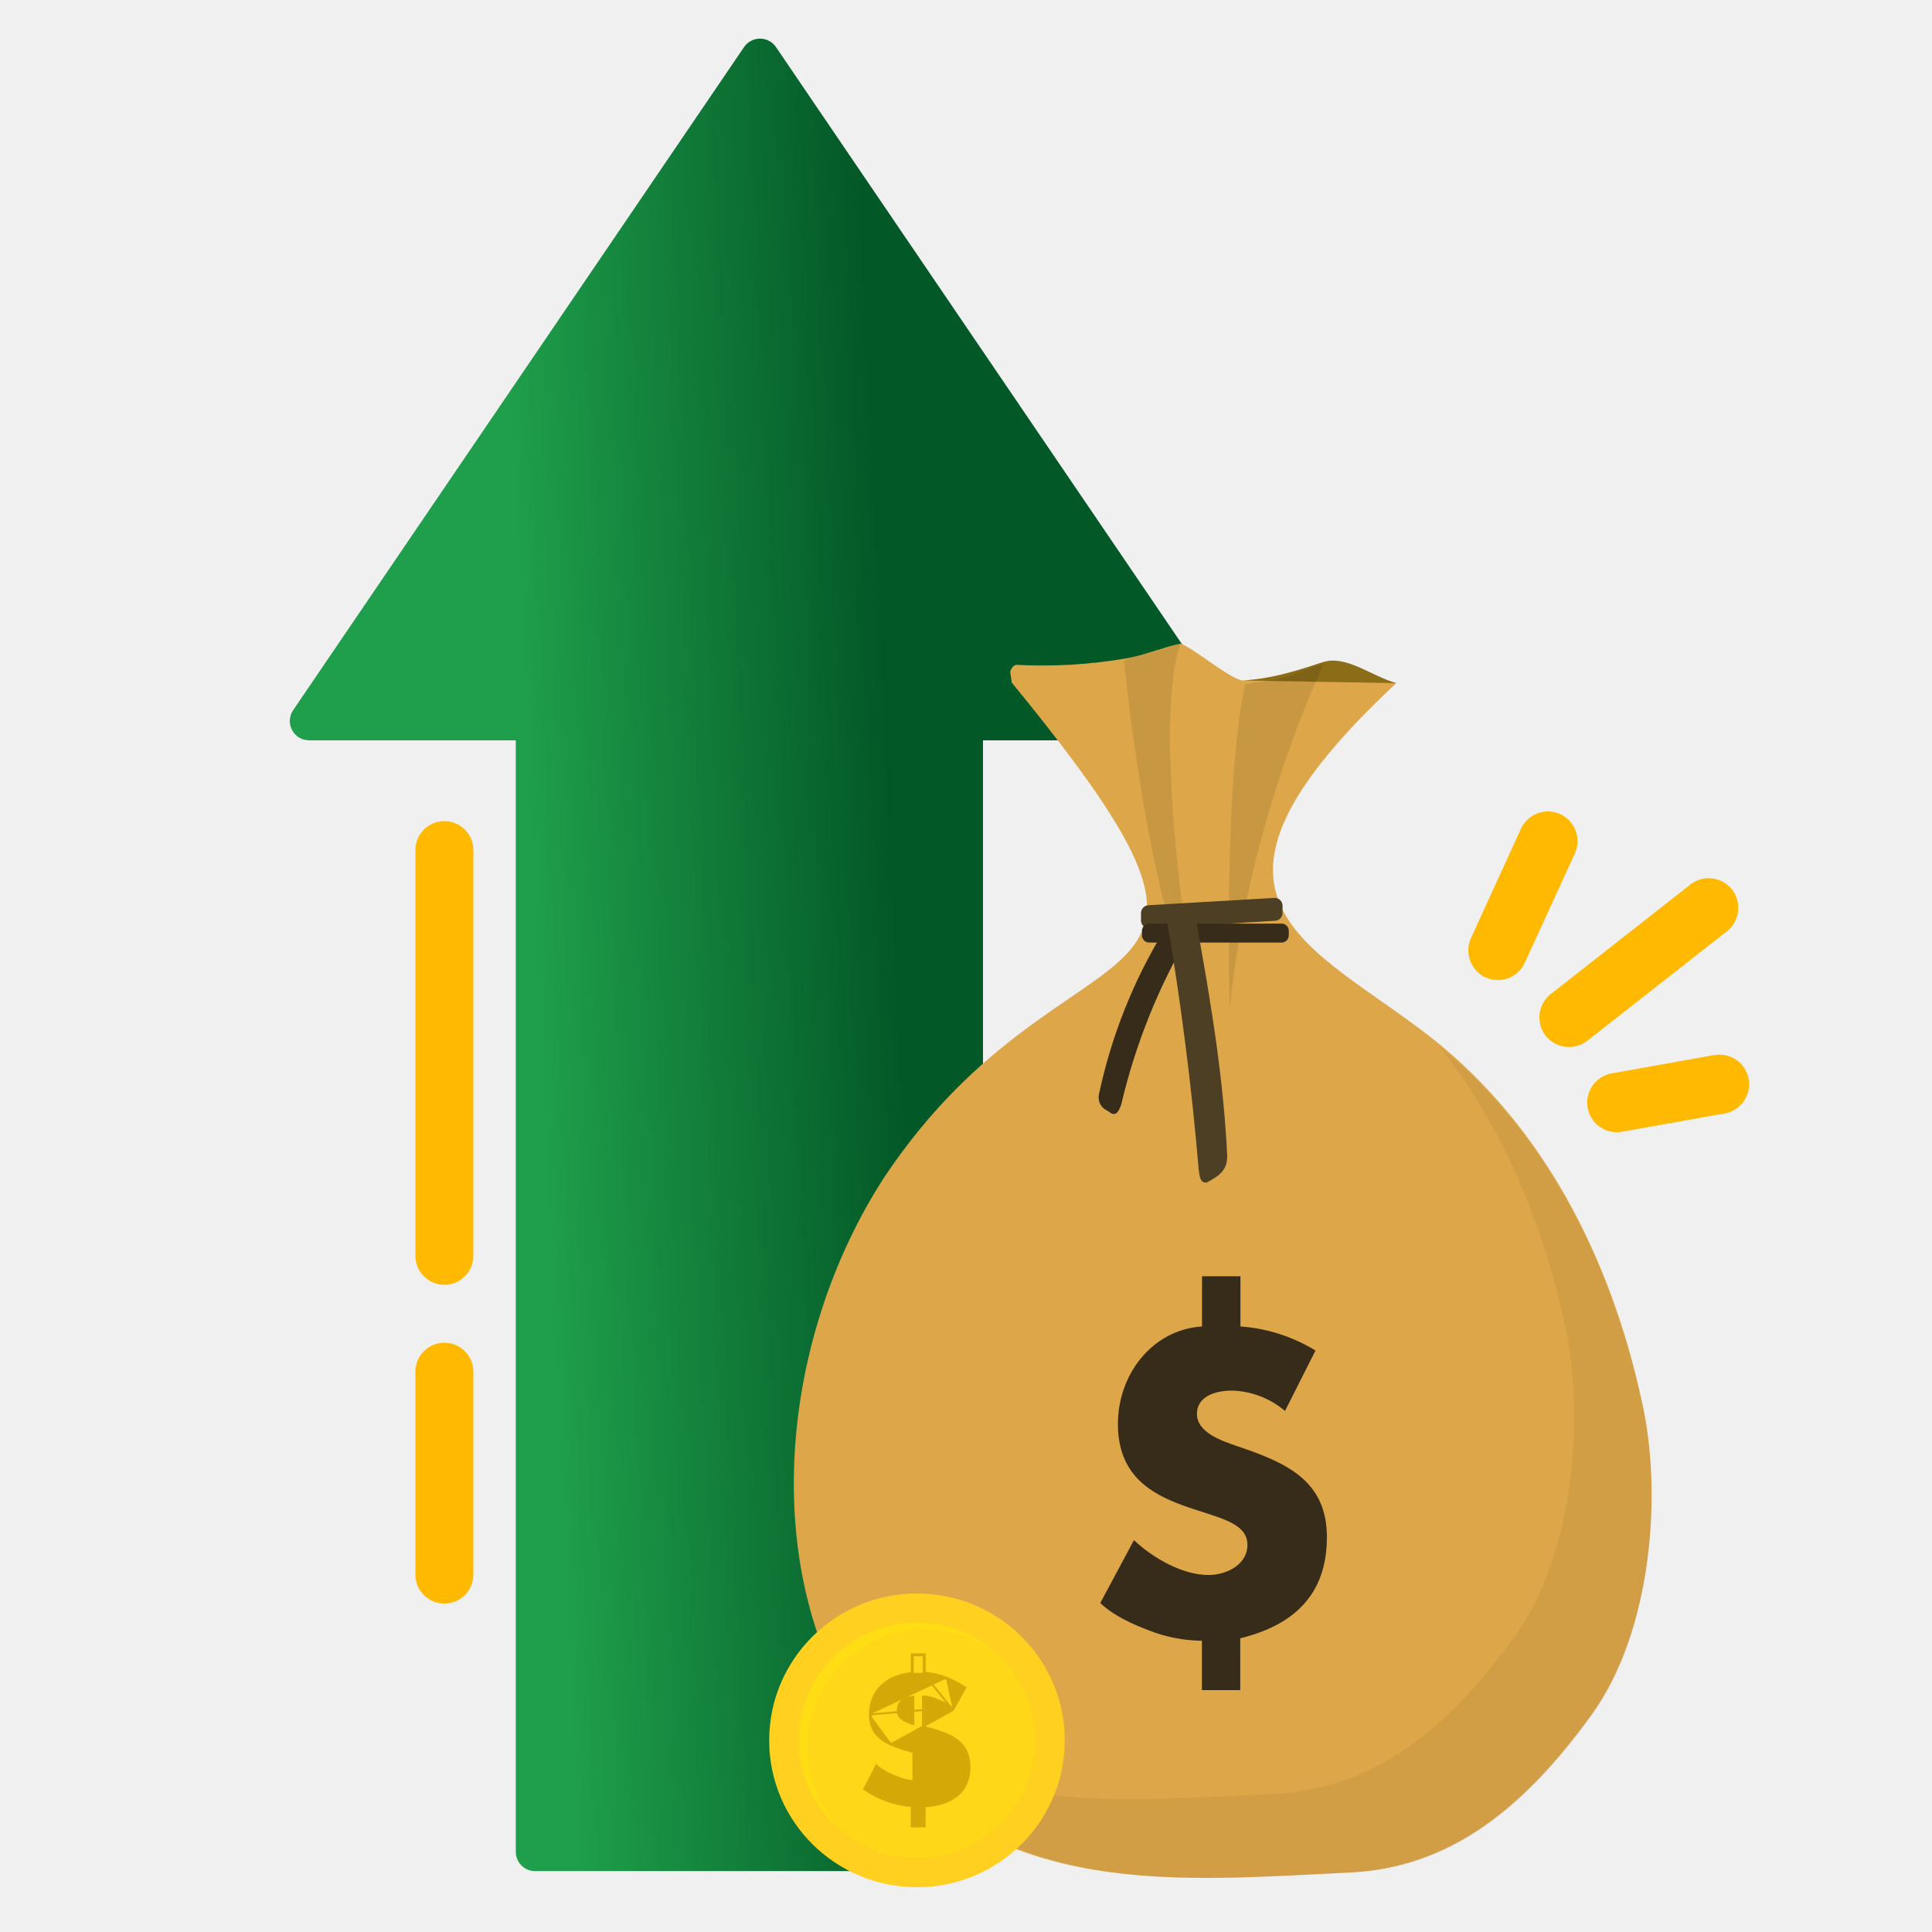
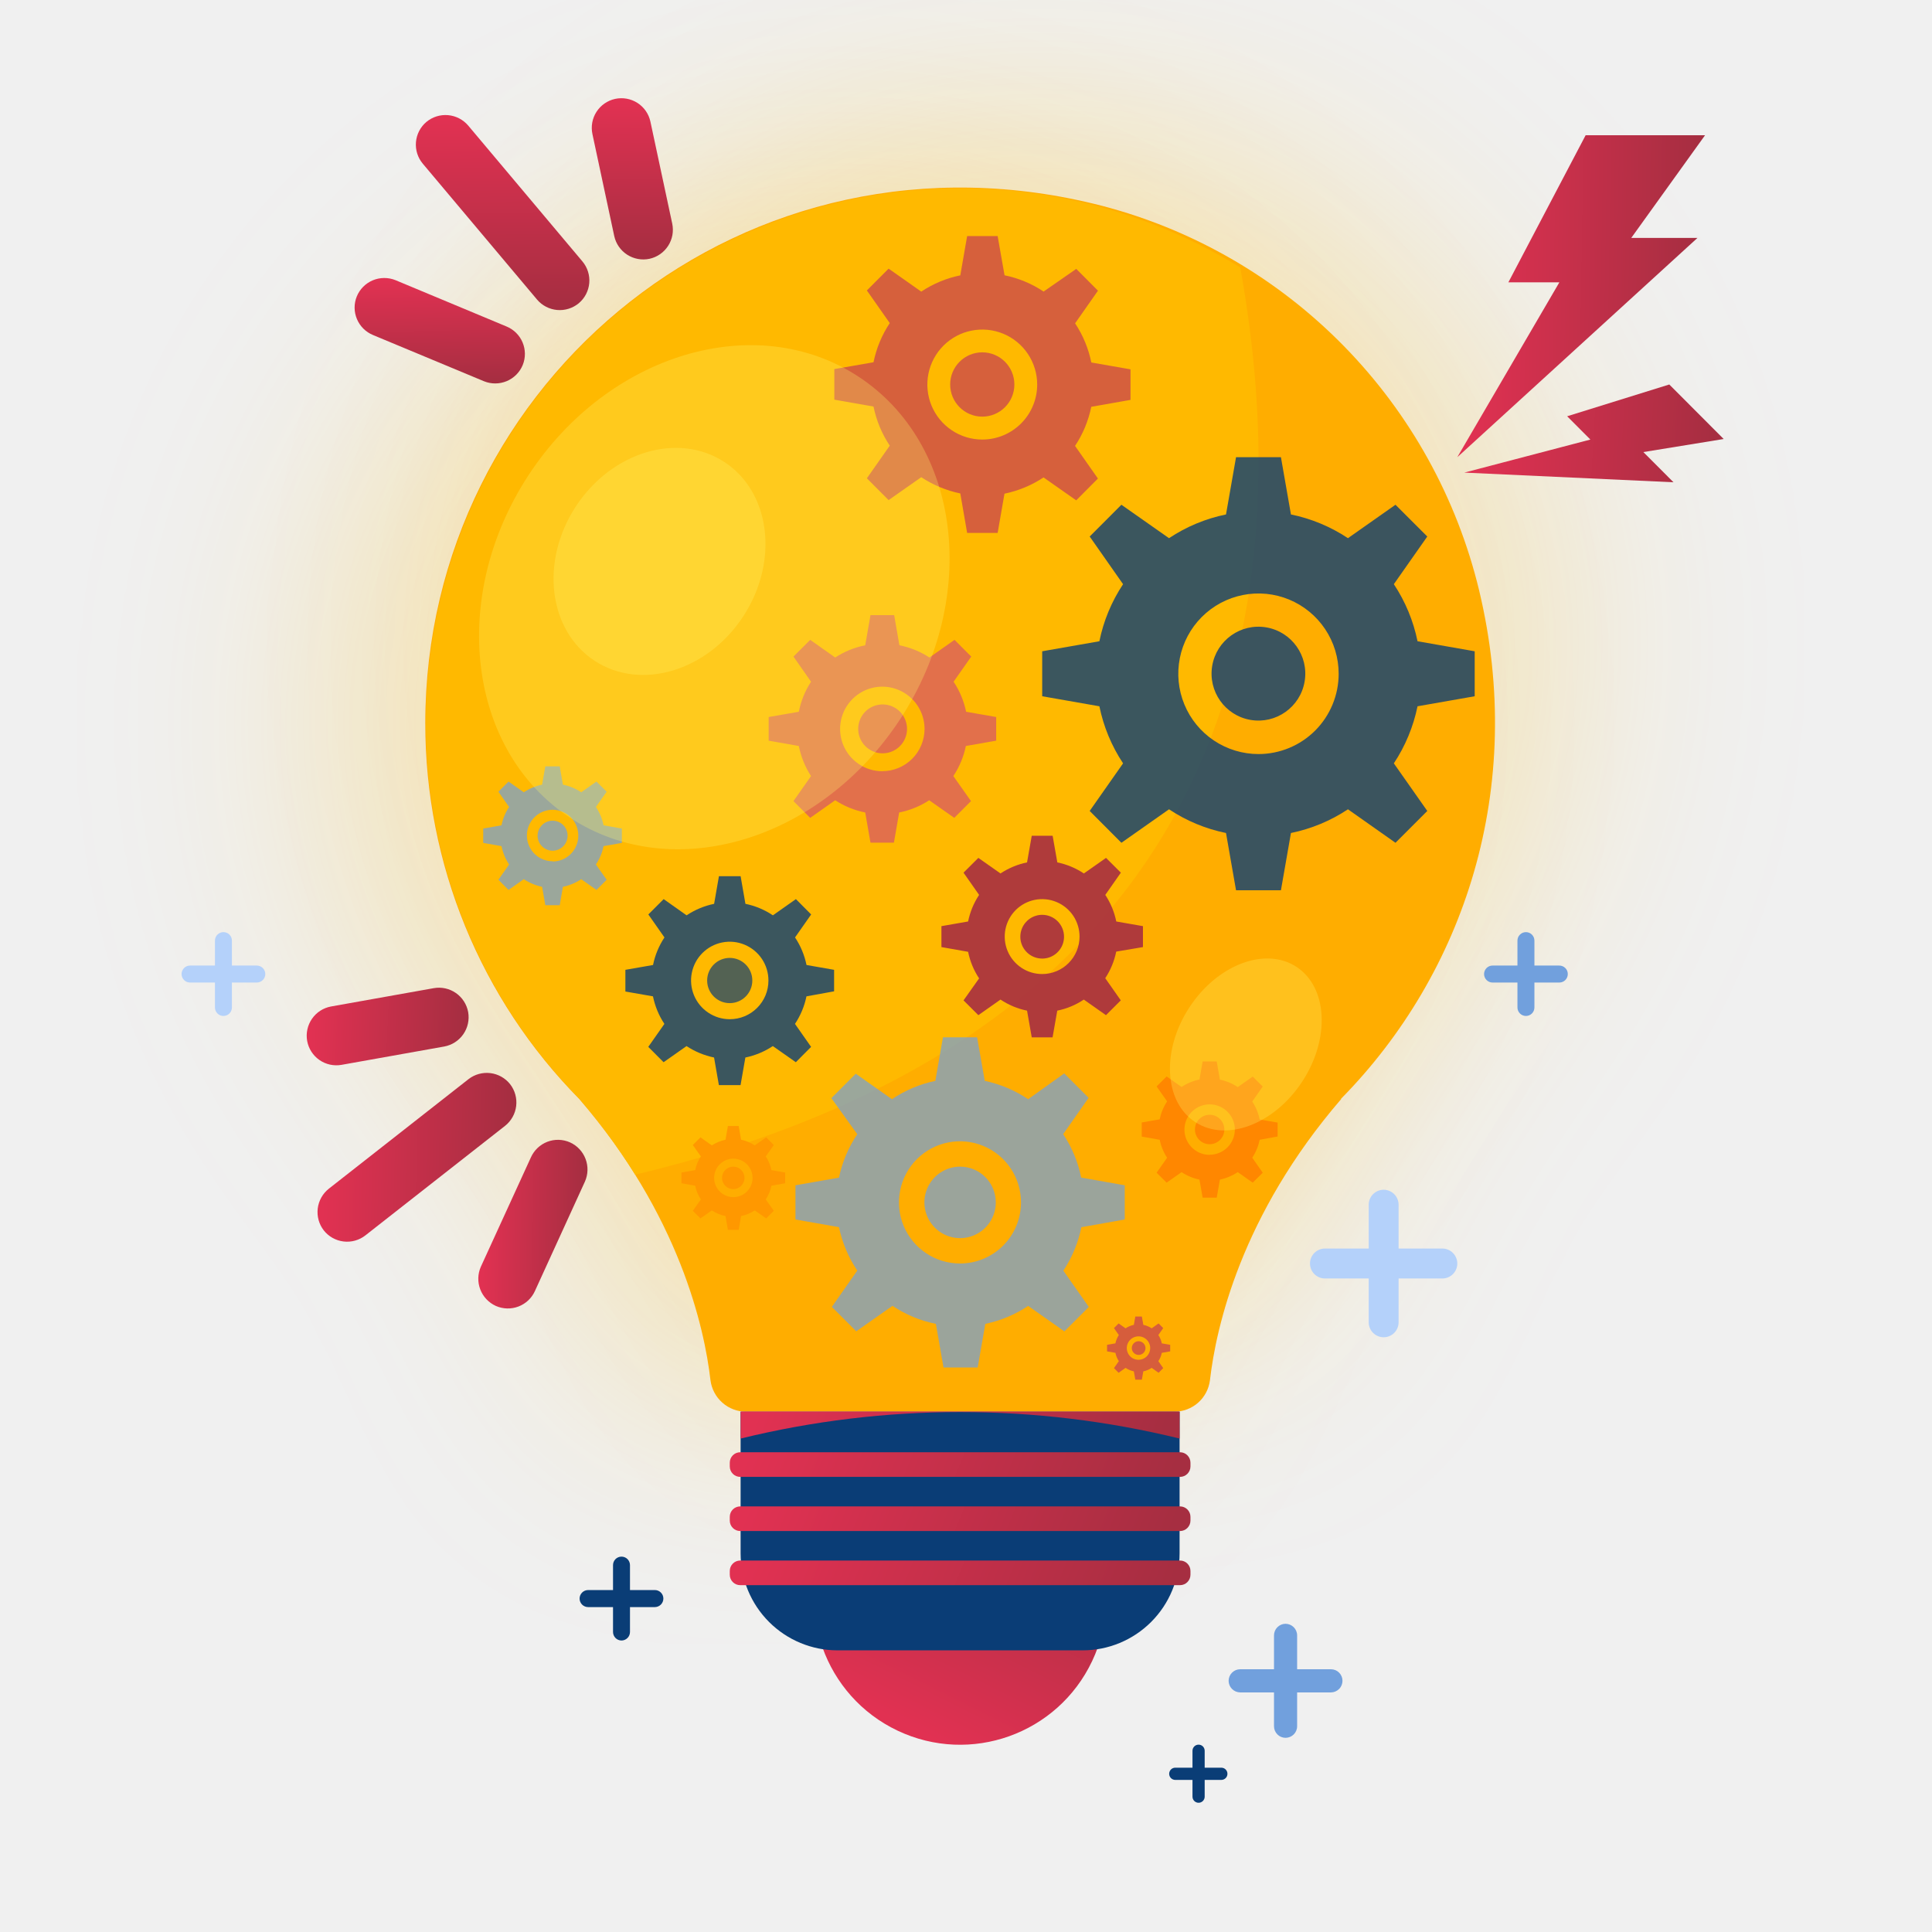
<svg xmlns="http://www.w3.org/2000/svg" width="100" height="100" viewBox="0 0 100 100" fill="none">
-   <path fill-rule="evenodd" clip-rule="evenodd" d="M40.165 2.438C39.768 1.854 38.908 1.854 38.511 2.438L15.175 36.756C14.723 37.42 15.199 38.319 16.002 38.319H26.697V95.849C26.697 96.401 27.145 96.849 27.697 96.849H49.879C50.431 96.849 50.879 96.401 50.879 95.849V38.319H62.674C63.477 38.319 63.953 37.42 63.501 36.756L40.165 2.438Z" fill="url(#paint0_linear)" />
-   <path d="M52.369 35.334C67.126 53.328 55.432 46.494 45.788 60.906C40.23 69.446 39.081 81.898 45.179 90.057C51.453 98.405 61.083 97.332 69.857 96.922C75.152 96.67 78.955 93.475 82.377 88.755C85.52 84.419 86.068 77.227 84.971 72.484C83.359 65.082 79.89 58.319 74.154 53.764C67.886 48.832 60.162 46.67 72.27 35.359C71.014 35.009 69.726 34.1 68.467 34.276C66.874 34.83 65.753 35.123 64.376 35.223C63.792 35.266 61.634 33.42 61.086 33.319C60.178 33.51 59.166 33.951 58.174 34.097C56.335 34.405 54.462 34.511 52.596 34.412C52.454 34.412 52.251 34.707 52.298 34.83L52.369 35.334Z" fill="#DDA749" />
-   <path d="M72.269 35.359C71.013 35.009 69.664 33.878 68.466 34.276C66.821 34.82 65.751 35.123 64.375 35.223" fill="#8C6D17" />
-   <g style="mix-blend-mode:multiply" opacity="0.1">
-     <g style="mix-blend-mode:multiply" opacity="0.5">
-       <path d="M84.981 72.589C83.403 65.337 80.045 58.703 74.51 54.166C77.72 58.23 79.824 63.203 80.977 68.502C82.045 73.229 81.508 80.396 78.393 84.703C74.989 89.407 71.212 92.593 65.947 92.841C58.817 93.175 51.112 93.951 45.133 89.663C45.231 89.804 45.326 89.95 45.43 90.088C51.668 98.406 61.237 97.337 69.958 96.928C75.224 96.677 79.001 93.494 82.405 88.792C85.512 84.482 86.049 77.316 84.981 72.589Z" fill="black" />
+   <g clip-path="url(#clip0)">
+     <g filter="url(#filter0_dd)">
+       <path d="M69.413 56.871C75.79 50.391 79.012 40.785 76.558 30.554C75.409 25.784 72.99 21.416 69.56 17.914C66.129 14.411 61.814 11.905 57.075 10.662C38.602 5.883 22.013 19.718 22.013 37.43C22.005 44.713 24.869 51.704 29.982 56.884C35.166 62.894 36.458 68.71 36.773 71.433C36.829 71.885 37.048 72.3 37.388 72.601C37.728 72.903 38.167 73.069 38.621 73.068H60.78C61.234 73.07 61.674 72.904 62.015 72.603C62.355 72.302 62.573 71.885 62.628 71.433C62.944 68.697 64.239 62.894 69.422 56.884L69.413 56.871Z" fill="#FFAD00" />
    </g>
+     <path d="M64.196 13.845C58.44 10.304 51.589 8.995 44.934 10.163C38.281 11.332 32.283 14.898 28.075 20.189C23.866 25.48 21.736 32.131 22.087 38.886C22.438 45.642 25.246 52.035 29.98 56.86C31.047 58.096 32.017 59.414 32.88 60.801C64.982 53.109 67.118 30.039 64.196 13.845Z" fill="#FFB900" />
+     <path opacity="0.7" d="M58.515 20.698V19.117L56.487 18.762C56.34 18.039 56.055 17.35 55.647 16.735L56.831 15.046L55.707 13.917L54.017 15.091C53.404 14.682 52.717 14.396 51.995 14.249L51.638 12.219H50.059L49.705 14.252C48.983 14.399 48.297 14.685 47.684 15.094L45.994 13.904L44.869 15.034L46.054 16.723C45.645 17.338 45.36 18.026 45.213 18.75L43.185 19.104V20.686L45.213 21.043C45.36 21.766 45.645 22.453 46.054 23.067L44.869 24.756L45.994 25.885L47.684 24.699C48.298 25.106 48.984 25.391 49.705 25.541L50.059 27.584H51.638L51.992 25.553C52.713 25.404 53.399 25.118 54.014 24.712L55.704 25.898L56.828 24.769L55.644 23.08C56.052 22.466 56.337 21.779 56.484 21.056L58.515 20.698ZM50.842 22.751C50.28 22.751 49.73 22.584 49.263 22.271C48.795 21.958 48.431 21.514 48.216 20.994C48.001 20.474 47.944 19.901 48.054 19.349C48.164 18.797 48.434 18.29 48.832 17.892C49.23 17.493 49.736 17.222 50.288 17.113C50.839 17.003 51.411 17.059 51.93 17.274C52.45 17.49 52.894 17.855 53.206 18.323C53.518 18.791 53.685 19.341 53.685 19.904C53.685 20.659 53.386 21.383 52.852 21.917C52.319 22.451 51.596 22.751 50.842 22.751Z" fill="#C43B55" />
+     <path opacity="0.7" d="M50.842 21.565C51.76 21.565 52.504 20.82 52.504 19.901C52.504 18.982 51.76 18.237 50.842 18.237C49.925 18.237 49.181 18.982 49.181 19.901C49.181 20.82 49.925 21.565 50.842 21.565Z" fill="#C43B55" />
+     <g opacity="0.7">
+       <path d="M51.563 38.337V37.113L50.006 36.841C49.892 36.286 49.672 35.757 49.358 35.285L50.271 33.985L49.405 33.119L48.107 34.033C47.635 33.724 47.107 33.509 46.553 33.4L46.282 31.841H45.056L44.784 33.4C44.23 33.509 43.703 33.724 43.23 34.033L41.935 33.119L41.07 33.985L41.979 35.285C41.671 35.758 41.456 36.287 41.347 36.841L39.787 37.113V38.337L41.347 38.612C41.457 39.167 41.672 39.695 41.979 40.169L41.07 41.465L41.935 42.332L43.23 41.421C43.703 41.73 44.23 41.945 44.784 42.054L45.056 43.616H46.269L46.541 42.054C47.094 41.945 47.622 41.73 48.095 41.421L49.393 42.332L50.258 41.465L49.345 40.169C49.659 39.696 49.879 39.168 49.993 38.612L51.563 38.337ZM45.669 39.919C45.236 39.919 44.814 39.79 44.454 39.55C44.095 39.309 43.815 38.968 43.649 38.568C43.484 38.168 43.441 37.728 43.525 37.303C43.609 36.879 43.817 36.489 44.123 36.182C44.429 35.876 44.818 35.668 45.242 35.583C45.666 35.499 46.106 35.542 46.505 35.708C46.905 35.874 47.246 36.154 47.486 36.514C47.726 36.874 47.855 37.297 47.855 37.73C47.854 38.31 47.623 38.866 47.213 39.276C46.803 39.685 46.248 39.916 45.669 39.916V39.919Z" fill="#D6516B" />
+       <path d="M46.948 37.727C46.948 37.976 46.874 38.22 46.736 38.428C46.598 38.636 46.401 38.798 46.172 38.894C45.941 38.99 45.688 39.016 45.444 38.969C45.199 38.921 44.974 38.802 44.797 38.627C44.619 38.451 44.498 38.227 44.447 37.983C44.397 37.739 44.419 37.485 44.513 37.254C44.606 37.022 44.765 36.823 44.971 36.682C45.177 36.542 45.419 36.465 45.669 36.462C45.836 36.46 46.002 36.491 46.157 36.553C46.312 36.616 46.453 36.709 46.572 36.827C46.691 36.944 46.786 37.084 46.85 37.239C46.915 37.394 46.948 37.559 46.948 37.727Z" fill="#D6516B" />
+     </g>
+     <g opacity="0.7">
+       <path d="M32.187 43.629V42.885L31.24 42.718C31.172 42.378 31.038 42.056 30.845 41.769L31.401 40.978L30.873 40.453L30.084 41.007C29.796 40.816 29.474 40.682 29.136 40.614L28.972 39.666H28.226L28.059 40.614C27.721 40.684 27.399 40.817 27.111 41.007L26.322 40.453L25.797 40.978L26.35 41.769C26.159 42.057 26.026 42.379 25.958 42.718L25.011 42.885V43.629L25.958 43.796C26.026 44.135 26.159 44.457 26.35 44.745L25.797 45.536L26.322 46.064L27.111 45.507C27.4 45.697 27.721 45.831 28.059 45.903L28.226 46.852H28.972L29.136 45.903C29.474 45.832 29.796 45.698 30.084 45.507L30.873 46.064L31.401 45.536L30.845 44.745C31.038 44.458 31.172 44.136 31.24 43.796L32.187 43.629ZM28.602 44.578C28.339 44.578 28.082 44.499 27.863 44.353C27.645 44.207 27.474 43.999 27.374 43.755C27.273 43.512 27.247 43.245 27.298 42.986C27.349 42.728 27.476 42.491 27.662 42.304C27.848 42.118 28.085 41.991 28.343 41.94C28.601 41.889 28.868 41.915 29.111 42.016C29.354 42.117 29.562 42.287 29.708 42.506C29.854 42.725 29.932 42.983 29.932 43.246C29.934 43.422 29.901 43.596 29.834 43.759C29.768 43.922 29.671 44.071 29.547 44.196C29.423 44.321 29.276 44.42 29.114 44.488C28.952 44.555 28.778 44.59 28.602 44.59V44.578Z" fill="#71A0DD" />
+       <path d="M29.379 43.259C29.379 43.412 29.333 43.562 29.247 43.69C29.161 43.818 29.04 43.917 28.897 43.975C28.755 44.034 28.599 44.049 28.449 44.018C28.298 43.988 28.16 43.913 28.052 43.804C27.943 43.696 27.87 43.557 27.84 43.406C27.81 43.255 27.826 43.099 27.885 42.957C27.944 42.815 28.043 42.694 28.171 42.608C28.299 42.523 28.449 42.477 28.602 42.477C28.705 42.477 28.806 42.498 28.9 42.537C28.995 42.576 29.081 42.634 29.153 42.706C29.225 42.779 29.282 42.865 29.321 42.96C29.36 43.055 29.38 43.156 29.379 43.259Z" fill="#71A0DD" />
+     </g>
+     <path d="M56.529 85.977C58.318 82.198 56.707 77.683 52.933 75.892C49.159 74.102 44.65 75.714 42.862 79.493C41.074 83.272 42.684 87.787 46.458 89.578C50.232 91.368 54.741 89.756 56.529 85.977Z" fill="url(#paint0_linear)" />
+     <path d="M38.334 73.072H61.055V80.397C61.055 81.73 60.526 83.008 59.585 83.95C58.643 84.893 57.367 85.422 56.035 85.422H43.353C42.022 85.422 40.745 84.893 39.804 83.95C38.863 83.008 38.334 81.73 38.334 80.397V73.072Z" fill="#0A3D76" />
+     <path d="M61.078 75.168H38.313C38.014 75.168 37.773 75.411 37.773 75.709V75.902C37.773 76.201 38.014 76.443 38.313 76.443H61.078C61.376 76.443 61.618 76.201 61.618 75.902V75.709C61.618 75.411 61.376 75.168 61.078 75.168Z" fill="url(#paint1_linear)" />
+     <path d="M61.078 77.971H38.313C38.014 77.971 37.773 78.213 37.773 78.512V78.705C37.773 79.003 38.014 79.246 38.313 79.246H61.078C61.376 79.246 61.618 79.003 61.618 78.705V78.512C61.618 78.213 61.376 77.971 61.078 77.971Z" fill="url(#paint2_linear)" />
+     <path d="M61.078 80.773H38.313C38.014 80.773 37.773 81.015 37.773 81.314V81.507C37.773 81.805 38.014 82.048 38.313 82.048H61.078C61.376 82.048 61.618 81.805 61.618 81.507V81.314C61.618 81.015 61.376 80.773 61.078 80.773Z" fill="url(#paint3_linear)" />
+     <path d="M38.334 74.46C45.798 72.631 53.593 72.631 61.058 74.46V73.059H38.334V74.46Z" fill="url(#paint4_linear)" />
+     <path opacity="0.27" d="M46.6 37.213C50.718 30.905 49.745 22.971 44.429 19.491C39.112 16.011 31.464 18.304 27.346 24.611C23.229 30.919 24.201 38.853 29.517 42.333C34.834 45.813 42.482 43.52 46.6 37.213Z" fill="#FFF76D" />
+     <path opacity="0.27" d="M38.473 31.897C40.327 29.056 39.889 25.482 37.494 23.915C35.1 22.347 31.655 23.38 29.8 26.221C27.946 29.062 28.384 32.635 30.779 34.203C33.173 35.77 36.618 34.738 38.473 31.897Z" fill="#FFF76D" />
+     <path opacity="0.7" d="M58.217 63.121V61.35L55.962 60.952C55.8 60.148 55.484 59.385 55.03 58.703L56.347 56.824L55.084 55.559L53.217 56.894C52.536 56.436 51.774 56.114 50.971 55.945L50.576 53.69H48.807L48.413 55.945C47.61 56.113 46.847 56.435 46.167 56.894L44.294 55.575L43.03 56.84L44.373 58.706C43.915 59.387 43.593 60.151 43.425 60.955L41.173 61.35V63.121L43.425 63.517C43.593 64.32 43.915 65.084 44.373 65.765L43.056 67.644L44.319 68.909L46.195 67.59C46.876 68.045 47.639 68.362 48.441 68.523L48.836 70.782H50.605L51 68.523C51.791 68.358 52.544 68.043 53.217 67.594L55.093 68.912L56.357 67.647L55.04 65.769C55.493 65.087 55.809 64.323 55.971 63.52L58.217 63.121ZM49.689 65.398C49.064 65.398 48.453 65.213 47.934 64.865C47.414 64.518 47.01 64.024 46.77 63.446C46.531 62.868 46.469 62.232 46.591 61.619C46.713 61.005 47.014 60.441 47.455 59.999C47.897 59.557 48.46 59.256 49.072 59.134C49.685 59.012 50.32 59.074 50.898 59.314C51.475 59.553 51.968 59.958 52.315 60.478C52.662 60.999 52.847 61.61 52.847 62.236C52.847 63.073 52.516 63.877 51.925 64.47C51.334 65.063 50.532 65.397 49.695 65.398H49.689Z" fill="#71A0DD" />
+     <path opacity="0.7" d="M51.542 62.236C51.542 62.602 51.434 62.959 51.231 63.264C51.028 63.568 50.739 63.805 50.402 63.945C50.064 64.085 49.693 64.122 49.334 64.05C48.976 63.979 48.646 63.803 48.388 63.544C48.13 63.285 47.953 62.956 47.882 62.597C47.811 62.238 47.847 61.866 47.987 61.528C48.127 61.19 48.364 60.901 48.668 60.697C48.972 60.494 49.329 60.385 49.694 60.385C50.185 60.385 50.655 60.58 51.001 60.927C51.348 61.274 51.542 61.745 51.542 62.236Z" fill="#71A0DD" />
+     <path opacity="0.8" d="M76.33 36.038V33.71L73.371 33.191C73.156 32.137 72.74 31.134 72.145 30.237L73.876 27.77L72.23 26.126L69.77 27.856C68.874 27.26 67.872 26.844 66.819 26.628L66.301 23.665H63.977L63.458 26.628C62.405 26.843 61.403 27.26 60.508 27.856L58.044 26.126L56.402 27.77L58.13 30.237C57.535 31.134 57.118 32.137 56.904 33.191L53.944 33.71V36.038L56.904 36.557C57.119 37.611 57.535 38.614 58.13 39.511L56.402 41.975L58.044 43.622L60.508 41.889C61.403 42.485 62.405 42.902 63.458 43.116L63.977 46.08H66.301L66.819 43.116C67.872 42.901 68.874 42.484 69.77 41.889L72.23 43.622L73.876 41.975L72.145 39.511C72.739 38.614 73.155 37.611 73.371 36.557L76.33 36.038ZM65.139 39.03C64.318 39.03 63.516 38.786 62.833 38.33C62.15 37.873 61.618 37.224 61.304 36.464C60.99 35.705 60.908 34.869 61.068 34.063C61.228 33.257 61.623 32.517 62.204 31.935C62.784 31.354 63.524 30.958 64.329 30.798C65.134 30.637 65.969 30.72 66.727 31.034C67.486 31.349 68.134 31.882 68.59 32.565C69.046 33.248 69.289 34.052 69.289 34.874C69.289 35.976 68.852 37.033 68.074 37.813C67.295 38.592 66.24 39.03 65.139 39.03Z" fill="#0A3D76" />
+     <path d="M67.527 35.275C67.752 33.952 66.863 32.698 65.542 32.473C64.221 32.248 62.968 33.139 62.744 34.461C62.52 35.784 63.409 37.038 64.73 37.263C66.05 37.487 67.303 36.597 67.527 35.275Z" fill="#3B545E" />
+     <path opacity="0.8" d="M43.173 51.311V50.198L41.745 49.948C41.641 49.439 41.439 48.954 41.151 48.522L41.985 47.332L41.196 46.538L40.005 47.377C39.574 47.088 39.091 46.886 38.583 46.782L38.334 45.352H37.212L36.963 46.782C36.454 46.887 35.971 47.089 35.538 47.377L34.351 46.538L33.558 47.332L34.392 48.522C34.105 48.955 33.904 49.439 33.801 49.948L32.37 50.198V51.321L33.798 51.571C33.901 52.08 34.102 52.564 34.389 52.997L33.555 54.186L34.347 54.98L35.535 54.145C35.968 54.431 36.452 54.631 36.96 54.737L37.209 56.166H38.331L38.58 54.737C39.087 54.632 39.57 54.431 40.002 54.145L41.192 54.98L41.982 54.186L41.148 52.997C41.436 52.564 41.638 52.08 41.742 51.571L43.173 51.311ZM37.772 52.754C37.375 52.754 36.988 52.636 36.659 52.415C36.329 52.195 36.072 51.881 35.921 51.515C35.77 51.148 35.73 50.745 35.808 50.356C35.885 49.967 36.076 49.609 36.357 49.329C36.637 49.049 36.994 48.858 37.383 48.781C37.772 48.704 38.174 48.744 38.54 48.897C38.906 49.049 39.218 49.306 39.438 49.636C39.658 49.967 39.775 50.355 39.774 50.751C39.775 51.015 39.723 51.276 39.623 51.519C39.522 51.762 39.374 51.983 39.188 52.169C39.002 52.355 38.781 52.502 38.538 52.603C38.295 52.703 38.035 52.754 37.772 52.754Z" fill="#0A3D76" />
+     <path opacity="0.7" d="M37.771 51.922C38.417 51.922 38.94 51.398 38.94 50.751C38.94 50.105 38.417 49.581 37.771 49.581C37.126 49.581 36.602 50.105 36.602 50.751C36.602 51.398 37.126 51.922 37.771 51.922Z" fill="#0A3D76" />
+     <path opacity="0.9" d="M59.159 49.021V47.937L57.778 47.696C57.679 47.205 57.486 46.738 57.21 46.32L58.015 45.169L57.248 44.404L56.101 45.21C55.684 44.933 55.218 44.738 54.727 44.638L54.484 43.259H53.403L53.16 44.638C52.67 44.738 52.203 44.933 51.786 45.21L50.639 44.404L49.872 45.169L50.678 46.32C50.401 46.738 50.208 47.205 50.109 47.696L48.728 47.937V49.021L50.109 49.265C50.208 49.756 50.401 50.223 50.678 50.641L49.872 51.779L50.639 52.545L51.786 51.738C52.203 52.017 52.669 52.212 53.16 52.311L53.403 53.693H54.481L54.724 52.311C55.215 52.212 55.682 52.017 56.098 51.738L57.245 52.545L58.012 51.779L57.207 50.631C57.483 50.214 57.676 49.746 57.775 49.255L59.159 49.021ZM53.944 50.416C53.56 50.417 53.186 50.303 52.867 50.091C52.548 49.878 52.299 49.575 52.152 49.221C52.005 48.866 51.967 48.476 52.041 48.1C52.116 47.724 52.3 47.378 52.571 47.106C52.842 46.835 53.188 46.65 53.563 46.576C53.939 46.501 54.329 46.54 54.683 46.687C55.037 46.834 55.339 47.083 55.552 47.402C55.764 47.721 55.877 48.097 55.877 48.48C55.877 48.994 55.673 49.486 55.31 49.849C54.948 50.212 54.456 50.416 53.944 50.416Z" fill="#A62E41" />
+     <path opacity="0.9" d="M55.074 48.48C55.075 48.705 55.009 48.924 54.885 49.11C54.761 49.297 54.585 49.443 54.378 49.529C54.172 49.615 53.944 49.638 53.725 49.594C53.505 49.551 53.303 49.444 53.145 49.285C52.986 49.127 52.878 48.925 52.834 48.706C52.791 48.486 52.813 48.258 52.898 48.051C52.984 47.844 53.129 47.667 53.315 47.542C53.501 47.418 53.719 47.351 53.943 47.351C54.243 47.351 54.53 47.47 54.742 47.682C54.954 47.894 55.073 48.181 55.074 48.48Z" fill="#A62E41" />
+     <path d="M40.639 61.246V60.689L39.928 60.566C39.879 60.312 39.779 60.071 39.635 59.857L40.052 59.266L39.657 58.87L39.066 59.285C38.851 59.143 38.611 59.044 38.358 58.991L38.235 58.282H37.676L37.553 58.991C37.301 59.044 37.061 59.143 36.846 59.285L36.255 58.87L35.86 59.266L36.277 59.857C36.133 60.071 36.033 60.312 35.983 60.566L35.273 60.689V61.246L35.983 61.372C36.033 61.626 36.133 61.866 36.277 62.081L35.86 62.672L36.255 63.064L36.846 62.65C37.06 62.793 37.3 62.893 37.553 62.944L37.676 63.656H38.235L38.358 62.944C38.611 62.893 38.851 62.793 39.066 62.65L39.657 63.064L40.052 62.672L39.635 62.081C39.779 61.866 39.878 61.626 39.928 61.372L40.639 61.246ZM37.954 61.964C37.758 61.963 37.566 61.904 37.402 61.794C37.239 61.684 37.112 61.529 37.037 61.346C36.962 61.164 36.943 60.964 36.982 60.771C37.021 60.578 37.116 60.401 37.255 60.262C37.394 60.123 37.572 60.028 37.764 59.99C37.957 59.952 38.157 59.972 38.339 60.047C38.52 60.123 38.676 60.25 38.785 60.414C38.894 60.578 38.952 60.77 38.952 60.967C38.952 61.099 38.926 61.228 38.876 61.349C38.826 61.47 38.753 61.58 38.66 61.673C38.567 61.766 38.457 61.839 38.336 61.889C38.215 61.939 38.085 61.964 37.954 61.964Z" fill="#FF9800" />
+     <path d="M37.953 61.549C38.274 61.549 38.535 61.289 38.535 60.967C38.535 60.646 38.274 60.385 37.953 60.385C37.632 60.385 37.372 60.646 37.372 60.967C37.372 61.289 37.632 61.549 37.953 61.549Z" fill="#FF9800" />
+     <path d="M66.13 58.826V58.105L65.201 57.944C65.133 57.612 65.003 57.296 64.816 57.014L65.359 56.239L64.841 55.723L64.067 56.267C63.787 56.08 63.473 55.949 63.142 55.882L62.978 54.942H62.248L62.084 55.875C61.753 55.942 61.439 56.073 61.158 56.261L60.385 55.717L59.866 56.233L60.41 57.008C60.223 57.29 60.093 57.606 60.024 57.937L59.096 58.099V58.829L60.024 58.994C60.093 59.325 60.223 59.641 60.41 59.924L59.866 60.699L60.385 61.214L61.158 60.67C61.439 60.857 61.754 60.988 62.084 61.056L62.248 61.989H62.978L63.142 61.056C63.472 60.987 63.786 60.856 64.067 60.67L64.841 61.214L65.359 60.699L64.816 59.924C65.003 59.641 65.133 59.325 65.201 58.994L66.13 58.826ZM62.611 59.775C62.353 59.775 62.101 59.698 61.887 59.555C61.672 59.411 61.505 59.207 61.406 58.969C61.307 58.73 61.282 58.467 61.332 58.214C61.382 57.961 61.507 57.728 61.689 57.545C61.871 57.362 62.104 57.238 62.357 57.188C62.61 57.137 62.872 57.163 63.111 57.262C63.349 57.361 63.553 57.528 63.696 57.743C63.839 57.958 63.916 58.21 63.916 58.469C63.914 58.814 63.776 59.145 63.532 59.388C63.287 59.632 62.956 59.769 62.611 59.769V59.775Z" fill="#FF8700" />
+     <path d="M62.611 59.225C63.031 59.225 63.372 58.883 63.372 58.462C63.372 58.041 63.031 57.7 62.611 57.7C62.19 57.7 61.85 58.041 61.85 58.462C61.85 58.883 62.19 59.225 62.611 59.225Z" fill="#FF8700" />
+     <g opacity="0.7">
+       <path d="M60.568 69.947V69.608L60.135 69.532C60.104 69.378 60.043 69.232 59.955 69.102L60.208 68.742L59.968 68.501L59.611 68.754C59.48 68.667 59.333 68.606 59.178 68.574L59.102 68.144H58.764L58.688 68.574C58.535 68.606 58.389 68.667 58.259 68.754L57.899 68.501L57.659 68.742L57.911 69.102C57.825 69.232 57.764 69.379 57.734 69.532L57.302 69.608V69.947L57.734 70.022C57.764 70.176 57.825 70.323 57.911 70.453L57.659 70.813L57.899 71.054L58.259 70.801C58.389 70.888 58.535 70.949 58.688 70.981L58.764 71.411H59.102L59.178 70.981C59.333 70.949 59.48 70.888 59.611 70.801L59.968 71.054L60.208 70.813L59.955 70.453C60.043 70.323 60.104 70.177 60.135 70.022L60.568 69.947ZM58.935 70.383C58.815 70.384 58.697 70.35 58.596 70.284C58.496 70.218 58.417 70.124 58.37 70.013C58.323 69.902 58.31 69.779 58.333 69.661C58.356 69.543 58.413 69.434 58.497 69.349C58.582 69.263 58.69 69.205 58.808 69.181C58.926 69.157 59.048 69.168 59.159 69.214C59.27 69.26 59.365 69.338 59.432 69.438C59.499 69.538 59.535 69.656 59.535 69.776C59.535 69.936 59.472 70.089 59.36 70.203C59.247 70.317 59.095 70.381 58.935 70.383Z" fill="#C43B55" />
+       <path d="M59.29 69.776C59.29 69.846 59.269 69.914 59.23 69.973C59.191 70.031 59.136 70.076 59.071 70.103C59.007 70.13 58.935 70.137 58.867 70.123C58.798 70.109 58.735 70.076 58.686 70.026C58.636 69.977 58.602 69.914 58.589 69.845C58.575 69.776 58.582 69.705 58.609 69.64C58.636 69.576 58.681 69.52 58.739 69.481C58.797 69.442 58.866 69.421 58.936 69.421C59.029 69.422 59.119 69.46 59.185 69.526C59.251 69.592 59.289 69.682 59.29 69.776Z" fill="#C43B55" />
+     </g>
+     <path opacity="0.27" d="M67.408 55.975C68.856 53.757 68.72 51.102 67.105 50.045C65.49 48.988 63.007 49.929 61.559 52.147C60.111 54.365 60.247 57.02 61.862 58.077C63.477 59.134 65.96 58.193 67.408 55.975Z" fill="#FFF76D" />
+     <path d="M16.758 63.684C16.509 63.363 16.397 62.956 16.446 62.552C16.495 62.148 16.701 61.78 17.02 61.527L24.251 55.856C24.572 55.607 24.978 55.495 25.382 55.544C25.785 55.593 26.153 55.8 26.405 56.119C26.654 56.44 26.766 56.846 26.717 57.25C26.668 57.653 26.461 58.021 26.143 58.273L18.912 63.944C18.592 64.194 18.186 64.308 17.782 64.259C17.378 64.21 17.01 64.004 16.758 63.684Z" fill="url(#paint5_linear)" />
+     <path d="M15.899 53.88C15.827 53.48 15.917 53.067 16.148 52.733C16.378 52.399 16.732 52.17 17.131 52.096L22.451 51.147C22.85 51.076 23.262 51.166 23.596 51.398C23.93 51.629 24.158 51.984 24.232 52.384C24.303 52.784 24.213 53.196 23.982 53.53C23.75 53.864 23.396 54.093 22.997 54.167L17.681 55.116C17.281 55.188 16.869 55.098 16.535 54.867C16.201 54.635 15.972 54.28 15.899 53.88Z" fill="url(#paint6_linear)" />
+     <path d="M25.663 67.594C26.034 67.758 26.455 67.77 26.835 67.625C27.214 67.481 27.521 67.192 27.688 66.822L30.275 61.16C30.441 60.789 30.453 60.366 30.308 59.986C30.164 59.605 29.875 59.298 29.505 59.13C29.133 58.964 28.712 58.953 28.332 59.098C27.953 59.244 27.646 59.534 27.48 59.905L24.89 65.563C24.724 65.935 24.713 66.358 24.858 66.738C25.003 67.119 25.293 67.426 25.663 67.594Z" fill="url(#paint7_linear)" />
+     <path d="M22.07 6.311C22.383 6.051 22.785 5.925 23.191 5.96C23.596 5.996 23.971 6.189 24.234 6.499L30.148 13.533C30.409 13.845 30.535 14.247 30.5 14.652C30.464 15.057 30.27 15.432 29.959 15.694C29.647 15.954 29.245 16.08 28.84 16.045C28.435 16.009 28.06 15.816 27.798 15.506L21.884 8.473C21.622 8.161 21.495 7.759 21.53 7.354C21.565 6.948 21.759 6.574 22.07 6.311Z" fill="url(#paint8_linear)" />
+     <path d="M31.84 5.118C32.237 5.033 32.652 5.108 32.994 5.327C33.336 5.546 33.577 5.892 33.664 6.289L34.794 11.572C34.879 11.97 34.803 12.384 34.582 12.726C34.362 13.067 34.016 13.308 33.619 13.395C33.221 13.48 32.806 13.404 32.464 13.184C32.122 12.964 31.881 12.618 31.794 12.222L30.664 6.941C30.579 6.543 30.654 6.129 30.875 5.787C31.095 5.445 31.442 5.205 31.84 5.118Z" fill="url(#paint9_linear)" />
+     <path d="M18.467 15.344C18.314 15.72 18.317 16.141 18.475 16.515C18.632 16.889 18.931 17.186 19.307 17.341L25.053 19.734C25.43 19.887 25.853 19.884 26.228 19.727C26.603 19.57 26.901 19.27 27.056 18.894C27.209 18.518 27.206 18.096 27.048 17.722C26.89 17.347 26.59 17.051 26.213 16.897L20.47 14.501C20.092 14.349 19.669 14.352 19.294 14.509C18.919 14.667 18.621 14.967 18.467 15.344Z" fill="url(#paint10_linear)" />
+     <path d="M88.253 7H82.072L78.073 14.613H80.713L75.429 23.665L87.861 12.314H84.434L88.253 7Z" fill="url(#paint11_linear)" />
+     <path d="M89.217 22.723L86.402 19.901L81.115 21.546L82.318 22.751L75.792 24.462L86.62 24.962L85.06 23.399L89.217 22.723Z" fill="url(#paint12_linear)" />
+     <path d="M71.618 69.216C71.412 69.216 71.216 69.135 71.07 68.989C70.925 68.844 70.844 68.647 70.844 68.441V62.356C70.845 62.151 70.926 61.954 71.071 61.809C71.216 61.664 71.413 61.582 71.618 61.581C71.823 61.582 72.019 61.664 72.164 61.809C72.309 61.954 72.391 62.151 72.391 62.356V68.441C72.391 68.647 72.31 68.844 72.165 68.989C72.02 69.135 71.823 69.216 71.618 69.216Z" fill="#B4D1FA" />
+     <path d="M75.43 65.399C75.43 65.604 75.348 65.801 75.203 65.947C75.058 66.092 74.861 66.174 74.656 66.174H68.579C68.373 66.174 68.177 66.092 68.031 65.947C67.886 65.801 67.805 65.604 67.805 65.399C67.805 65.193 67.887 64.997 68.032 64.852C68.177 64.706 68.374 64.624 68.579 64.624H74.656C74.861 64.624 75.057 64.706 75.202 64.852C75.347 64.997 75.429 65.193 75.43 65.399Z" fill="#B4D1FA" />
+     <path d="M66.539 89.949C66.381 89.949 66.229 89.886 66.117 89.773C66.005 89.661 65.942 89.509 65.942 89.351V84.648C65.942 84.489 66.005 84.337 66.117 84.224C66.229 84.111 66.381 84.048 66.539 84.047C66.698 84.048 66.85 84.111 66.963 84.224C67.075 84.336 67.139 84.489 67.139 84.648V89.351C67.139 89.51 67.075 89.662 66.963 89.774C66.85 89.886 66.698 89.949 66.539 89.949Z" fill="#71A0DD" />
+     <path d="M69.487 86.998C69.487 87.156 69.424 87.309 69.312 87.421C69.2 87.534 69.049 87.598 68.89 87.599H64.193C64.034 87.598 63.882 87.534 63.77 87.422C63.657 87.309 63.594 87.157 63.593 86.998C63.594 86.839 63.657 86.687 63.77 86.575C63.882 86.463 64.034 86.4 64.193 86.4H68.89C69.048 86.4 69.2 86.463 69.312 86.575C69.424 86.687 69.487 86.839 69.487 86.998Z" fill="#71A0DD" />
+     <path d="M78.982 52.586C78.866 52.586 78.754 52.54 78.672 52.457C78.589 52.375 78.543 52.263 78.543 52.147V48.686C78.543 48.57 78.589 48.458 78.672 48.376C78.754 48.293 78.866 48.247 78.982 48.247C79.099 48.247 79.21 48.293 79.293 48.376C79.375 48.458 79.421 48.57 79.421 48.686V52.147C79.421 52.263 79.375 52.375 79.293 52.457C79.21 52.54 79.099 52.586 78.982 52.586Z" fill="#71A0DD" />
+     <path d="M81.149 50.416C81.149 50.533 81.103 50.645 81.021 50.727C80.938 50.81 80.827 50.856 80.71 50.856H77.254C77.138 50.856 77.026 50.81 76.944 50.727C76.862 50.645 76.815 50.533 76.815 50.416C76.815 50.3 76.862 50.188 76.944 50.105C77.026 50.023 77.138 49.977 77.254 49.977H80.698C80.756 49.975 80.815 49.985 80.869 50.007C80.924 50.028 80.974 50.06 81.016 50.101C81.058 50.142 81.092 50.191 81.115 50.245C81.138 50.299 81.149 50.358 81.149 50.416Z" fill="#71A0DD" />
+     <path d="M32.169 84.913C32.052 84.912 31.94 84.865 31.858 84.782C31.776 84.7 31.73 84.587 31.73 84.471V81.01C31.73 80.894 31.776 80.782 31.858 80.699C31.94 80.617 32.052 80.571 32.169 80.571C32.285 80.571 32.397 80.617 32.479 80.699C32.561 80.782 32.608 80.894 32.608 81.01V84.471C32.608 84.587 32.562 84.7 32.479 84.782C32.397 84.865 32.285 84.912 32.169 84.913Z" fill="#0A3D76" />
+     <path d="M34.336 82.74C34.336 82.857 34.29 82.969 34.208 83.052C34.125 83.135 34.014 83.182 33.897 83.183H30.441C30.324 83.183 30.212 83.137 30.128 83.053C30.046 82.971 29.999 82.858 29.999 82.74C30 82.624 30.047 82.512 30.13 82.429C30.212 82.347 30.325 82.301 30.441 82.301H33.897C34.013 82.301 34.125 82.347 34.207 82.43C34.29 82.512 34.336 82.624 34.336 82.74Z" fill="#0A3D76" />
+     <path d="M11.565 52.586C11.449 52.586 11.337 52.54 11.255 52.457C11.172 52.375 11.126 52.263 11.126 52.147V48.686C11.126 48.57 11.172 48.458 11.255 48.376C11.337 48.293 11.449 48.247 11.565 48.247C11.681 48.247 11.793 48.293 11.876 48.376C11.958 48.458 12.004 48.57 12.004 48.686V52.147C12.004 52.263 11.958 52.375 11.876 52.457C11.793 52.54 11.681 52.586 11.565 52.586Z" fill="#B4D1FA" />
+     <path d="M13.732 50.416C13.731 50.533 13.684 50.645 13.602 50.727C13.519 50.81 13.407 50.856 13.29 50.856H9.838C9.721 50.856 9.609 50.81 9.527 50.727C9.445 50.645 9.398 50.533 9.398 50.416C9.398 50.3 9.445 50.188 9.527 50.106C9.609 50.023 9.721 49.977 9.838 49.977H13.293C13.409 49.978 13.521 50.024 13.603 50.106C13.685 50.189 13.731 50.3 13.732 50.416Z" fill="#B4D1FA" />
+     <path d="M62.038 93.311C61.955 93.311 61.874 93.277 61.815 93.218C61.756 93.159 61.723 93.078 61.723 92.994V90.619C61.723 90.535 61.756 90.455 61.815 90.395C61.874 90.336 61.955 90.303 62.038 90.303C62.122 90.303 62.203 90.336 62.262 90.395C62.321 90.455 62.354 90.535 62.354 90.619V93.007C62.351 93.089 62.316 93.166 62.258 93.222C62.199 93.279 62.12 93.311 62.038 93.311Z" fill="#0A3D76" />
+     <path d="M63.532 91.811C63.532 91.895 63.499 91.976 63.44 92.035C63.38 92.094 63.3 92.128 63.216 92.128H60.831C60.748 92.128 60.667 92.094 60.608 92.035C60.549 91.976 60.516 91.895 60.516 91.811C60.516 91.728 60.549 91.647 60.608 91.588C60.667 91.528 60.748 91.495 60.831 91.495H63.216C63.3 91.495 63.38 91.528 63.44 91.588C63.499 91.647 63.532 91.728 63.532 91.811Z" fill="#0A3D76" />
  </g>
-   <g style="mix-blend-mode:multiply" opacity="0.1">
-     <path d="M68.519 34.367C68.519 34.367 64.609 42.397 63.652 52.176C63.652 52.176 63.315 40.536 64.455 35.404C64.403 35.431 65.179 35.313 66.221 35.128C66.874 34.99 67.787 34.51 68.519 34.367Z" fill="black" />
-   </g>
-   <g style="mix-blend-mode:multiply" opacity="0.1">
-     <path d="M58.181 34.215C58.181 34.215 59.31 46.098 61.877 51.677C61.877 51.677 59.546 38.109 61.082 33.319C61.082 33.319 60.454 33.542 59.746 33.746C59.338 33.87 58.573 33.967 58.181 34.215Z" fill="black" />
-   </g>
-   <path d="M58.693 79.718C59.678 80.642 61.194 81.522 62.559 81.522C63.456 81.522 64.567 81.006 64.567 79.956C64.567 78.751 62.902 78.535 61.213 77.915C59.524 77.294 57.862 76.324 57.862 73.704C57.862 71.169 59.612 68.828 62.217 68.657V66.059H64.205V68.657C65.58 68.755 66.912 69.183 68.09 69.903L66.511 73.031C65.742 72.377 64.775 72.005 63.769 71.977C62.828 71.977 61.953 72.322 61.953 73.18C61.953 74.17 63.3 74.597 64.046 74.856C66.48 75.684 68.68 76.575 68.68 79.558C68.68 82.542 66.971 84.114 64.196 84.798V87.481H62.211V84.925C61.272 84.916 60.343 84.734 59.469 84.39C58.572 84.045 57.654 83.637 56.949 82.973L58.693 79.718Z" fill="#362C19" />
-   <path d="M66.003 47.659L59.486 48.048C59.432 48.051 59.378 48.044 59.328 48.026C59.277 48.008 59.23 47.98 59.19 47.944C59.15 47.908 59.118 47.864 59.095 47.815C59.073 47.766 59.06 47.713 59.058 47.659V47.273C59.055 47.167 59.093 47.064 59.164 46.986C59.235 46.908 59.334 46.86 59.439 46.854L65.957 46.476C66.011 46.473 66.065 46.48 66.116 46.499C66.167 46.517 66.214 46.545 66.254 46.582C66.294 46.619 66.326 46.663 66.348 46.713C66.371 46.763 66.383 46.816 66.384 46.871V47.259C66.383 47.362 66.343 47.461 66.272 47.535C66.202 47.609 66.105 47.654 66.003 47.659Z" fill="#4D3F24" />
-   <path d="M66.334 47.805H59.481C59.275 47.805 59.108 47.973 59.108 48.18V48.412C59.108 48.619 59.275 48.787 59.481 48.787H66.334C66.54 48.787 66.707 48.619 66.707 48.412V48.18C66.707 47.973 66.54 47.805 66.334 47.805Z" fill="#362C19" />
-   <path d="M58.032 57.185C58.756 54.086 59.944 51.116 61.555 48.376C61.662 48.101 61.424 48.032 61.155 47.924L60.949 47.841C60.82 47.79 60.676 47.791 60.548 47.846C60.42 47.901 60.319 48.004 60.267 48.134C58.679 50.731 57.541 53.579 56.899 56.559C56.852 56.705 56.85 56.863 56.894 57.011C56.937 57.158 57.024 57.289 57.143 57.386L57.538 57.634C57.807 57.753 57.925 57.455 58.032 57.185Z" fill="#362C19" />
-   <path d="M62.039 60.491C61.685 56.241 61.096 51.666 60.375 47.494C60.325 47.097 60.616 47.088 60.953 47.044L61.211 47.011C61.389 47.005 61.562 47.07 61.693 47.191C61.824 47.312 61.902 47.48 61.91 47.659C62.76 52.292 63.333 56.021 63.517 59.771C63.558 60.566 63.092 60.874 62.459 61.208C62.121 61.249 62.088 60.897 62.039 60.491Z" fill="#4D3F24" />
-   <path d="M47.462 97.683C51.687 97.683 55.111 94.279 55.111 90.082C55.111 85.883 51.687 82.48 47.462 82.48C43.238 82.48 39.813 85.883 39.813 90.082C39.813 94.279 43.238 97.683 47.462 97.683Z" fill="#FFD01F" />
-   <g style="mix-blend-mode:soft-light" opacity="0.5">
-     <path d="M51.799 94.392C54.195 92.011 54.195 88.152 51.799 85.771C49.404 83.391 45.52 83.391 43.124 85.771C40.729 88.152 40.729 92.011 43.124 94.392C45.52 96.773 49.404 96.773 51.799 94.392Z" fill="#F2C94C" />
-   </g>
-   <path d="M49.322 88.511L49.275 88.463C49.216 88.402 49.148 88.351 49.074 88.311L49.072 88.31L49.072 88.31C48.953 88.239 48.832 88.176 48.707 88.119L48.707 88.119C48.555 88.05 48.4 87.99 48.24 87.94C48.088 87.893 47.932 87.86 47.773 87.841V89.379L47.973 89.427L47.975 89.427L47.975 89.427C48.3 89.516 48.601 89.611 48.877 89.712C49.13 89.803 49.365 89.933 49.576 90.099L49.576 90.099C49.765 90.251 49.917 90.442 50.023 90.659L50.024 90.661L50.024 90.661C50.135 90.913 50.188 91.186 50.18 91.461C50.188 91.775 50.123 92.086 49.989 92.371L49.989 92.371C49.868 92.617 49.69 92.83 49.469 92.994L49.469 92.994C49.241 93.16 48.984 93.283 48.711 93.356C48.433 93.433 48.148 93.479 47.859 93.493V94.485V94.535H47.809H47.239H47.188V94.485V93.482C46.757 93.448 46.332 93.358 45.924 93.214C45.514 93.071 45.124 92.874 44.767 92.627L44.731 92.602L44.751 92.563L45.332 91.435L45.362 91.377L45.41 91.421C45.489 91.493 45.574 91.557 45.664 91.614L45.665 91.614C45.805 91.705 45.951 91.785 46.104 91.852C46.292 91.935 46.484 92.008 46.68 92.071L46.68 92.071C46.874 92.135 47.074 92.179 47.276 92.204V90.684C47.231 90.673 47.185 90.661 47.141 90.649L47.139 90.648C47.084 90.633 47.027 90.616 46.976 90.597C46.688 90.521 46.405 90.424 46.131 90.306M49.322 88.511L46.15 90.26M49.322 88.511L49.355 88.452L49.941 87.395L49.963 87.355L49.925 87.329C49.632 87.131 49.317 86.967 48.987 86.84L48.969 86.887M49.322 88.511L47.814 86.631M46.131 90.306C46.131 90.306 46.131 90.306 46.13 90.306L46.15 90.26M46.131 90.306C46.131 90.306 46.131 90.306 46.131 90.306L46.15 90.26M46.131 90.306C45.909 90.214 45.704 90.087 45.522 89.931L45.522 89.931C45.364 89.793 45.237 89.621 45.152 89.43L45.152 89.428L45.152 89.428C45.065 89.21 45.024 88.976 45.03 88.742M46.15 90.26C45.934 90.17 45.733 90.046 45.555 89.893C45.402 89.76 45.28 89.594 45.198 89.409C45.114 89.197 45.074 88.97 45.08 88.742L45.03 88.743C45.03 88.743 45.03 88.742 45.03 88.742M45.03 88.742C45.023 88.445 45.08 88.15 45.196 87.876L45.196 87.876C45.303 87.625 45.463 87.4 45.664 87.214L45.664 87.214L45.664 87.214C45.869 87.028 46.109 86.884 46.37 86.788C46.635 86.689 46.911 86.625 47.193 86.599V85.678V85.628H47.243H47.814H47.864V85.678V86.584C48.249 86.615 48.627 86.701 48.987 86.84L48.969 86.887M45.03 88.742L49.337 88.382M49.274 88.392C49.221 88.343 49.161 88.301 49.097 88.267C48.977 88.195 48.854 88.131 48.727 88.073C48.574 88.003 48.416 87.943 48.255 87.893C48.098 87.844 47.937 87.81 47.773 87.79L49.274 88.392ZM49.274 88.392L49.267 88.404L49.311 88.428M49.274 88.392L49.311 88.428M49.311 88.428L49.347 88.393C49.344 88.389 49.34 88.386 49.337 88.382M49.311 88.428L49.337 88.382M49.337 88.382L49.897 87.371C49.607 87.174 49.296 87.012 48.969 86.887M48.969 86.887C48.599 86.744 48.21 86.658 47.814 86.631M47.814 86.631V85.728V85.678H47.764H47.293H47.243V85.728V86.645L47.814 86.631ZM47.326 92.261V92.21V92.261ZM46.471 88.524L46.471 88.524V88.521C46.471 88.305 46.541 88.143 46.678 88.029C46.809 87.92 47.005 87.85 47.274 87.826V89.238C47.061 89.178 46.858 89.086 46.672 88.964C46.605 88.913 46.552 88.846 46.517 88.77C46.481 88.693 46.466 88.609 46.471 88.524ZM48.682 91.592L48.682 91.592V91.593C48.682 91.799 48.605 91.951 48.451 92.056C48.303 92.159 48.079 92.221 47.773 92.239V90.836C48.007 90.907 48.23 91.007 48.438 91.135C48.516 91.183 48.579 91.251 48.621 91.331C48.664 91.411 48.685 91.501 48.682 91.592Z" fill="#D4A907" stroke="#D5A907" stroke-width="0.1" />
-   <g style="mix-blend-mode:soft-light" opacity="0.5">
-     <path d="M41.785 90.422C41.786 89.316 42.089 88.231 42.661 87.284C43.234 86.336 44.056 85.561 45.038 85.042C46.02 84.522 47.125 84.278 48.236 84.334C49.347 84.391 50.422 84.747 51.345 85.364C50.085 84.342 48.468 83.859 46.849 84.022C45.231 84.185 43.744 84.98 42.716 86.232C41.687 87.484 41.201 89.091 41.365 90.699C41.529 92.308 42.329 93.785 43.589 94.807C42.446 93.628 41.8 92.059 41.785 90.422Z" fill="#F2C94C" />
-   </g>
-   <path d="M23 44V65" stroke="#FFB900" stroke-width="3" stroke-linecap="round" />
-   <path d="M23 71V81.5" stroke="#FFB900" stroke-width="3" stroke-linecap="round" />
-   <path d="M89.65 46.042C89.899 46.363 90.011 46.77 89.962 47.174C89.913 47.578 89.707 47.946 89.388 48.199L82.158 53.87C81.837 54.119 81.43 54.231 81.026 54.182C80.623 54.133 80.255 53.926 80.003 53.607C79.754 53.286 79.642 52.88 79.691 52.476C79.74 52.073 79.947 51.705 80.266 51.453L87.496 45.782C87.816 45.532 88.223 45.418 88.626 45.467C89.03 45.516 89.398 45.722 89.65 46.042Z" fill="#FFB900" />
-   <path d="M90.509 55.846C90.581 56.246 90.492 56.659 90.261 56.993C90.03 57.327 89.676 57.556 89.277 57.63L83.958 58.579C83.558 58.65 83.146 58.56 82.812 58.328C82.479 58.097 82.25 57.742 82.176 57.342C82.105 56.942 82.195 56.53 82.427 56.196C82.658 55.861 83.012 55.633 83.411 55.559L88.727 54.61C89.127 54.538 89.54 54.628 89.873 54.859C90.207 55.091 90.436 55.446 90.509 55.846Z" fill="#FFB900" />
-   <path d="M80.745 42.132C80.374 41.968 79.953 41.956 79.574 42.101C79.194 42.245 78.888 42.534 78.72 42.904L76.133 48.566C75.967 48.937 75.956 49.359 76.1 49.74C76.244 50.12 76.533 50.428 76.904 50.596C77.275 50.761 77.696 50.773 78.076 50.628C78.456 50.482 78.762 50.192 78.928 49.821L81.519 44.163C81.684 43.791 81.695 43.368 81.55 42.988C81.405 42.607 81.116 42.3 80.745 42.132Z" fill="#FFB900" />
  <defs>
-     <linearGradient id="paint0_linear" x1="46.316" y1="47.438" x2="27.501" y2="48.311" gradientUnits="userSpaceOnUse">
-       <stop stop-color="#035827" />
-       <stop offset="1" stop-color="#1F9F4B" />
+     <filter id="filter0_dd" x="4.013" y="-6.292" width="89.368" height="91.36" filterUnits="userSpaceOnUse" color-interpolation-filters="sRGB">
+       <feFlood flood-opacity="0" result="BackgroundImageFix" />
+       <feColorMatrix in="SourceAlpha" type="matrix" values="0 0 0 0 0 0 0 0 0 0 0 0 0 0 0 0 0 0 127 0" />
+       <feOffset dx="4" dy="-4" />
+       <feGaussianBlur stdDeviation="6" />
+       <feColorMatrix type="matrix" values="0 0 0 0 1 0 0 0 0 0.725 0 0 0 0 0 0 0 0 0.2 0" />
+       <feBlend mode="normal" in2="BackgroundImageFix" result="effect1_dropShadow" />
+       <feColorMatrix in="SourceAlpha" type="matrix" values="0 0 0 0 0 0 0 0 0 0 0 0 0 0 0 0 0 0 127 0" />
+       <feOffset dx="-6" />
+       <feGaussianBlur stdDeviation="6" />
+       <feColorMatrix type="matrix" values="0 0 0 0 1 0 0 0 0 0.725 0 0 0 0 0 0 0 0 0.2 0" />
+       <feBlend mode="normal" in2="effect1_dropShadow" result="effect2_dropShadow" />
+       <feBlend mode="normal" in="SourceGraphic" in2="effect2_dropShadow" result="shape" />
+     </filter>
+     <linearGradient id="paint0_linear" x1="52.733" y1="76.314" x2="46.361" y2="89.035" gradientUnits="userSpaceOnUse">
+       <stop stop-color="#A62E41" />
+       <stop offset="1" stop-color="#E13152" />
    </linearGradient>
+     <linearGradient id="paint1_linear" x1="60.883" y1="75.806" x2="41.582" y2="68.053" gradientUnits="userSpaceOnUse">
+       <stop stop-color="#A62E41" />
+       <stop offset="1" stop-color="#E13152" />
+     </linearGradient>
+     <linearGradient id="paint2_linear" x1="60.883" y1="78.608" x2="41.582" y2="70.856" gradientUnits="userSpaceOnUse">
+       <stop stop-color="#A62E41" />
+       <stop offset="1" stop-color="#E13152" />
+     </linearGradient>
+     <linearGradient id="paint3_linear" x1="60.883" y1="81.41" x2="41.582" y2="73.658" gradientUnits="userSpaceOnUse">
+       <stop stop-color="#A62E41" />
+       <stop offset="1" stop-color="#E13152" />
+     </linearGradient>
+     <linearGradient id="paint4_linear" x1="60.357" y1="73.759" x2="41.307" y2="67.126" gradientUnits="userSpaceOnUse">
+       <stop stop-color="#A62E41" />
+       <stop offset="1" stop-color="#E13152" />
+     </linearGradient>
+     <linearGradient id="paint5_linear" x1="26.411" y1="59.901" x2="16.741" y2="59.657" gradientUnits="userSpaceOnUse">
+       <stop stop-color="#A62E41" />
+       <stop offset="1" stop-color="#E13152" />
+     </linearGradient>
+     <linearGradient id="paint6_linear" x1="23.997" y1="53.132" x2="16.135" y2="52.78" gradientUnits="userSpaceOnUse">
+       <stop stop-color="#A62E41" />
+       <stop offset="1" stop-color="#E13152" />
+     </linearGradient>
+     <linearGradient id="paint7_linear" x1="30.234" y1="63.361" x2="24.923" y2="63.288" gradientUnits="userSpaceOnUse">
+       <stop stop-color="#A62E41" />
+       <stop offset="1" stop-color="#E13152" />
+     </linearGradient>
+     <linearGradient id="paint8_linear" x1="26.179" y1="15.829" x2="26.095" y2="6.156" gradientUnits="userSpaceOnUse">
+       <stop stop-color="#A62E41" />
+       <stop offset="1" stop-color="#E13152" />
+     </linearGradient>
+     <linearGradient id="paint9_linear" x1="32.863" y1="13.186" x2="32.947" y2="5.316" gradientUnits="userSpaceOnUse">
+       <stop stop-color="#A62E41" />
+       <stop offset="1" stop-color="#E13152" />
+     </linearGradient>
+     <linearGradient id="paint10_linear" x1="22.852" y1="19.768" x2="22.745" y2="14.457" gradientUnits="userSpaceOnUse">
+       <stop stop-color="#A62E41" />
+       <stop offset="1" stop-color="#E13152" />
+     </linearGradient>
+     <linearGradient id="paint11_linear" x1="87.858" y1="15.332" x2="75.806" y2="15.133" gradientUnits="userSpaceOnUse">
+       <stop stop-color="#A62E41" />
+       <stop offset="1" stop-color="#E13152" />
+     </linearGradient>
+     <linearGradient id="paint12_linear" x1="88.803" y1="22.431" x2="76.224" y2="21.715" gradientUnits="userSpaceOnUse">
+       <stop stop-color="#A62E41" />
+       <stop offset="1" stop-color="#E13152" />
+     </linearGradient>
+     <clipPath id="clip0">
+       <rect width="100" height="100" fill="white" />
+     </clipPath>
  </defs>
</svg>
